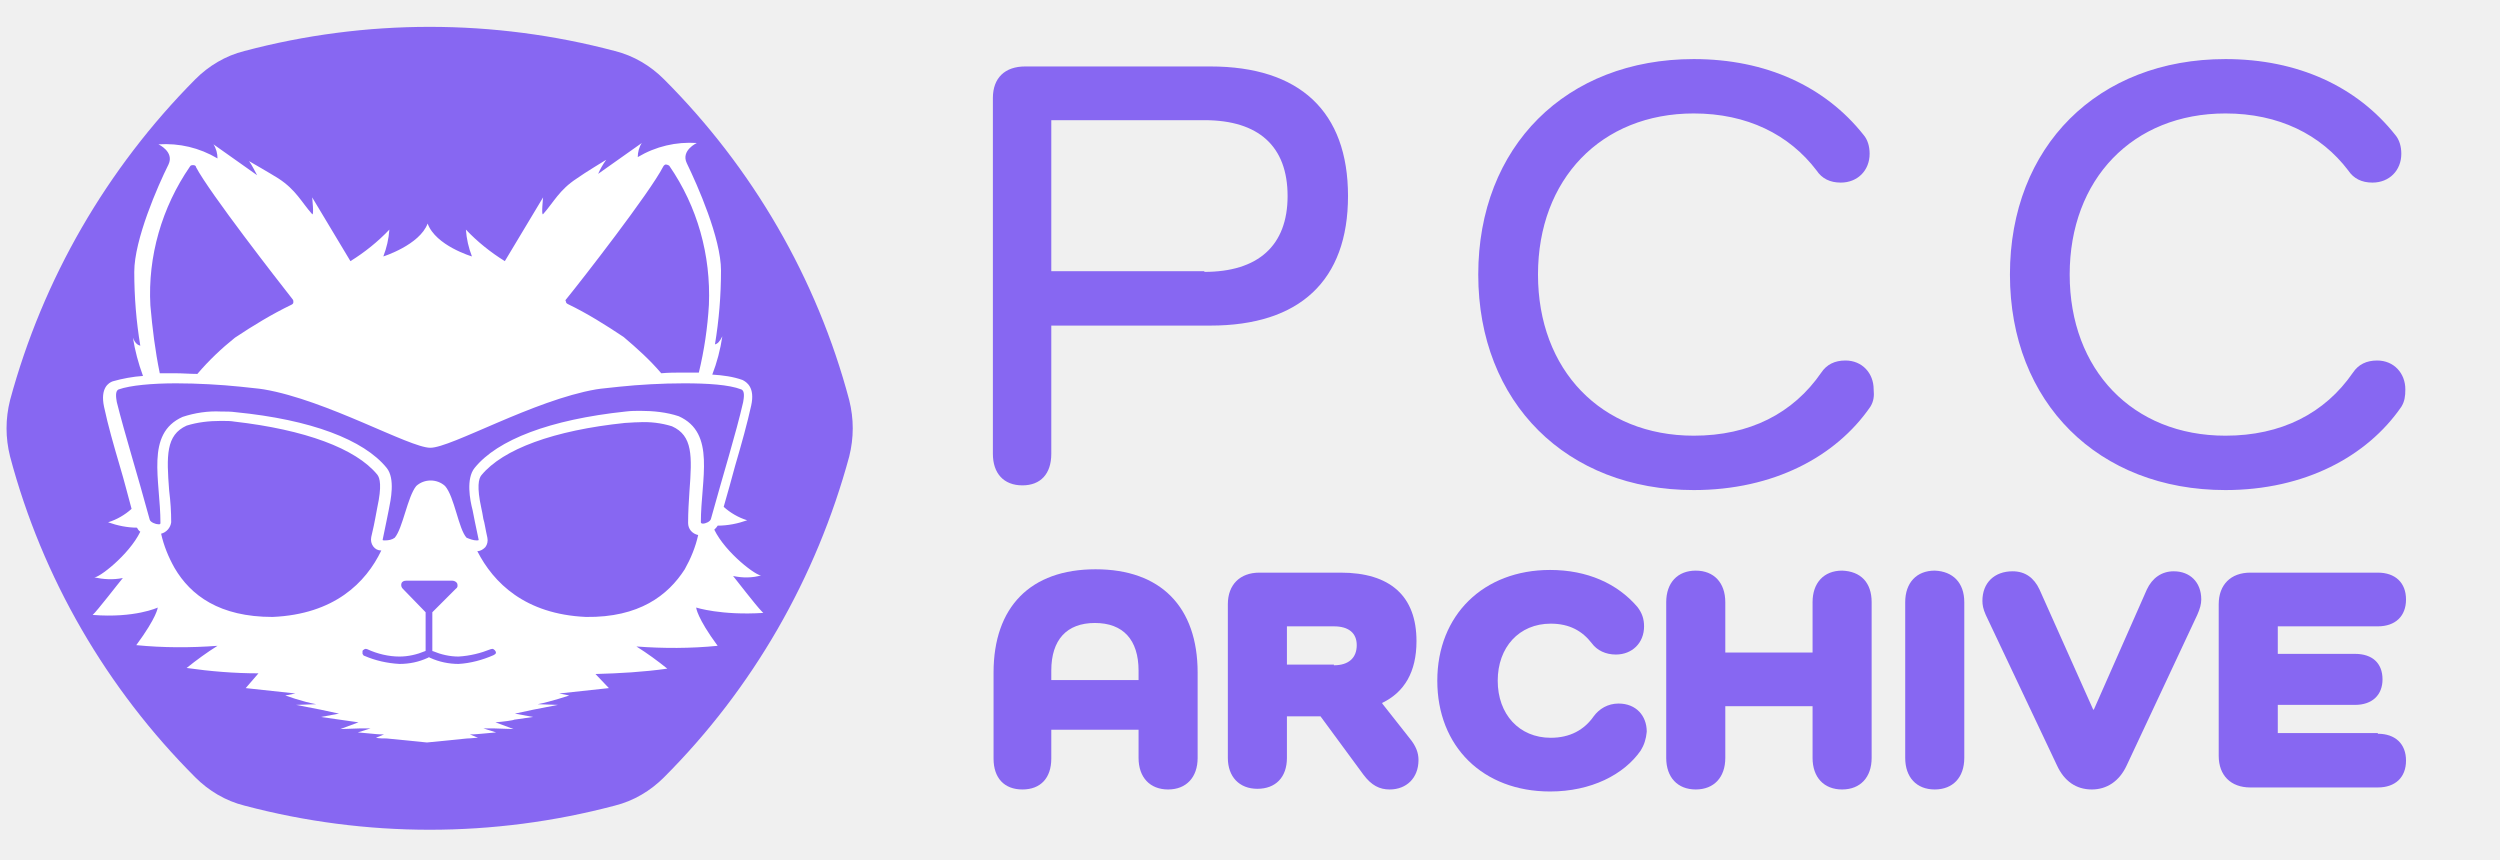
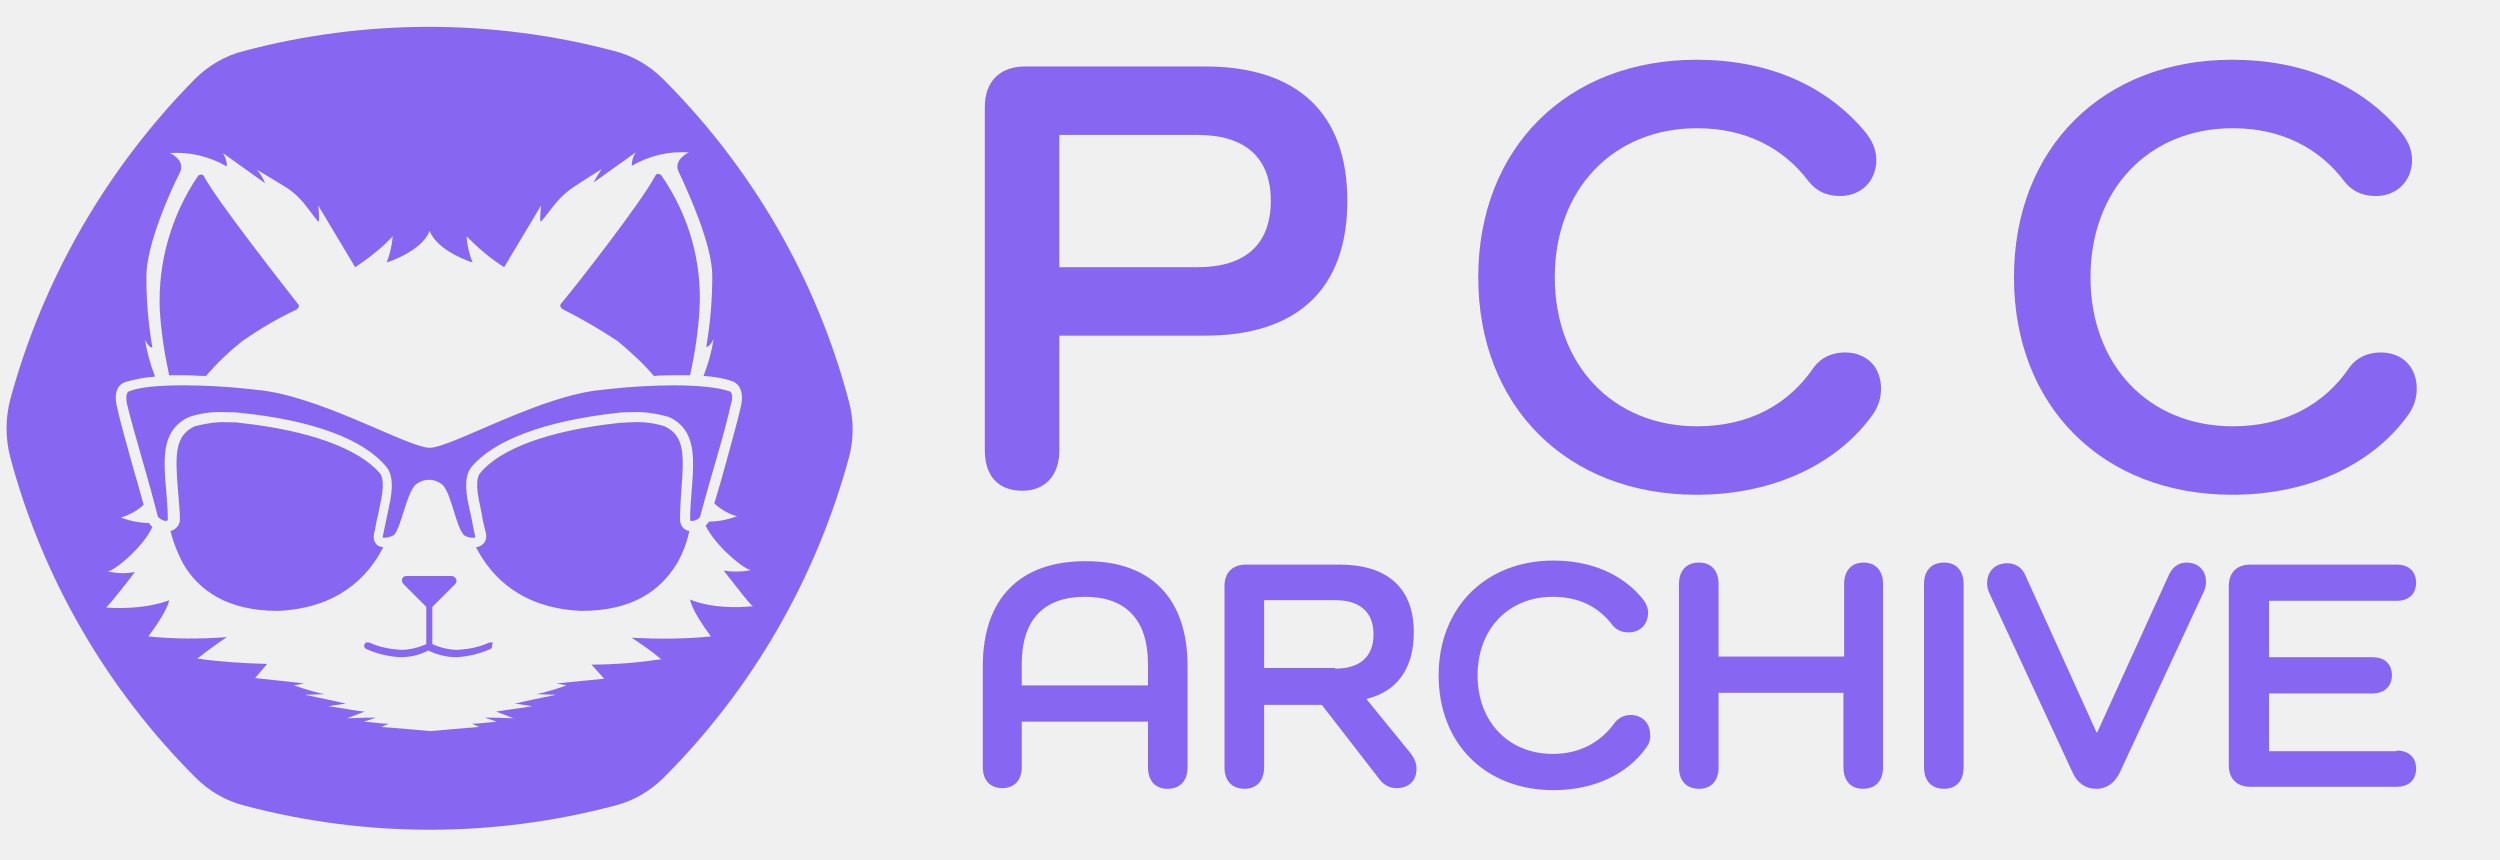
<svg xmlns="http://www.w3.org/2000/svg" version="1.1" id="Layer_1" x="0px" y="0px" viewBox="0 0 372.4 128" style="enable-background:new 0 0 372.4 128;" xml:space="preserve">
  <style type="text/css">
	.st0{fill:#8767F2;}
- 	.st1{fill:#FFFFFF;}
</style>
-   <g id="logo">
-     <path id="hexagon" class="st0" d="M36.4,7.6L36.4,7.6c-2.8,0.7-5.3,2.2-7.3,4.2l0,0C15.9,25.1,6.4,41.5,1.5,59.6l0,0   c-0.7,2.8-0.7,5.6,0,8.4l0,0c4.8,18.1,14.4,34.6,27.6,47.8l0,0c2,2,4.5,3.5,7.3,4.2l0,0c18.1,4.8,37.1,4.8,55.2,0l0,0   c2.8-0.7,5.3-2.2,7.3-4.2l0,0c13.2-13.2,22.7-29.7,27.6-47.8l0,0c0.7-2.8,0.7-5.6,0-8.4l0,0c-4.8-18.1-14.4-34.6-27.6-47.8l0,0   c-2-2-4.5-3.5-7.3-4.2l0,0C73.5,2.8,54.5,2.8,36.4,7.6z" />
-     <path id="cat" class="st1" d="M113.7,91.3l-0.2-0.2c-0.9-0.9-3.8-4.7-4.3-5.3c1.4,0.3,2.9,0.3,4.2-0.1c-0.6,0.2-5.3-3.3-7-6.8   c0.2-0.2,0.4-0.4,0.5-0.6c1.5,0,3-0.3,4.4-0.8c-1.3-0.4-2.5-1.1-3.5-2c0.6-2.1,1.2-4.2,1.7-6.1c1-3.4,1.8-6.3,2.4-9   s-0.7-3.5-1.3-3.8c-1.4-0.5-2.9-0.7-4.5-0.8c0.7-1.8,1.2-3.7,1.5-5.7c-0.4,0.8-0.7,1.1-1.1,1.2c0.6-3.6,0.9-7.3,0.9-11   c0-4.8-3.5-12.7-5.1-16c-0.9-1.9,1.5-3,1.5-3c-3.1-0.2-6.1,0.5-8.8,2.1c0-0.7,0.2-1.5,0.6-2.1l-6.5,4.6c0.3-0.7,0.7-1.4,1.2-2.1   c0,0-3.3,2-4.4,2.8c-2.6,1.7-3.4,3.5-5,5.3c-0.3,0.3,0-2.5,0-2.5l-5.7,9.5c-2.1-1.3-4.1-2.9-5.8-4.7c0.1,1.4,0.4,2.7,0.9,4   c0,0-5.4-1.6-6.6-4.9c-1.2,3.2-6.6,4.9-6.6,4.9c0.5-1.3,0.8-2.6,0.9-4c-1.7,1.8-3.7,3.4-5.8,4.7l-5.7-9.5c0,0,0.3,2.8,0,2.5   c-1.6-1.8-2.4-3.6-5-5.3c-1.1-0.7-4.4-2.6-4.4-2.6c0.5,0.7,0.8,1.4,1.2,2.1l-6.5-4.6c0.4,0.6,0.6,1.4,0.6,2.1   c-2.7-1.6-5.7-2.3-8.8-2.1c0,0,2.4,1.1,1.5,3c-1.6,3.2-5.1,11.2-5.1,16c0,3.7,0.3,7.4,0.9,11c-0.4-0.1-0.8-0.4-1.1-1.2   c0.3,1.9,0.8,3.8,1.5,5.7c-1.5,0.1-3.1,0.4-4.5,0.8c-0.6,0.2-1.9,1-1.3,3.8s1.4,5.6,2.4,9c0.6,2,1.1,4,1.7,6.2   c-1,0.9-2.2,1.6-3.5,2c1.4,0.5,2.9,0.8,4.3,0.8c0.1,0.2,0.3,0.5,0.5,0.6c-1.7,3.5-6.3,7-6.9,6.8c1.4,0.3,2.8,0.4,4.3,0.1   c-0.6,0.7-3.9,5-4.5,5.5c6.3,0.5,9.7-1.1,9.7-1.1s-0.1,1.4-3.2,5.6c4,0.4,8.1,0.4,12.1,0.1c-1.6,1-3.1,2.1-4.6,3.3   c3.5,0.5,7.1,0.8,10.7,0.8l-1.9,2.2l7.4,0.8l-1.5,0.3l1.5,0.5c1,0.3,2,0.6,3.1,0.8l-3,0.1l3.6,0.7l2.8,0.6l-2.7,0.5l2.8,0.4   c0.1,0,1.5,0.2,2.8,0.4l-2.7,1l3-0.1h1.5l-1.9,0.6l2.2,0.2c0,0,0.8,0.1,1.7,0.1l-1.2,0.5c0.5,0.1,1.1,0.1,1.6,0.1l6,0.6l6-0.6   c0.5,0,1.1-0.1,1.6-0.1l-1.2-0.5c0.8,0,1.6-0.1,1.7-0.1l2.2-0.2l-1.9-0.6h1.5l3,0.1l-2.7-1c1.2-0.1,2.7-0.3,2.8-0.4l2.8-0.4   l-2.7-0.5l2.8-0.6l3.6-0.7l-3-0.1c1-0.2,2.1-0.5,3.1-0.8l1.6-0.5l-1.5-0.3l7.4-0.8l-2-2.1c3.6-0.1,7.2-0.3,10.7-0.8   c-1.5-1.2-3-2.3-4.6-3.3c4,0.3,8.1,0.3,12.1-0.1c-3.1-4.2-3.2-5.7-3.2-5.7S107.4,91.7,113.7,91.3z M84.4,44.5   c2.2-2.7,12.4-15.8,14.4-19.7c0.1-0.2,0.3-0.3,0.4-0.3s0.4,0.1,0.5,0.2c4.2,6.1,6.2,13.3,5.9,20.7c-0.2,3.4-0.7,6.8-1.5,10.1   c-0.8,0-1.5,0-2.4,0c-1,0-2.1,0-3.2,0.1c-1.7-2-3.6-3.7-5.6-5.4c-2.7-1.8-5.4-3.5-8.3-4.9c-0.2-0.1-0.3-0.2-0.3-0.4   C84.2,44.8,84.2,44.7,84.4,44.5z M22.4,45.5c-0.4-7.3,1.7-14.6,5.9-20.7c0.1-0.2,0.3-0.2,0.5-0.2c0.2,0,0.4,0.1,0.4,0.3   c2,3.8,12.2,16.9,14.4,19.7c0.1,0.1,0.1,0.3,0.1,0.4c0,0.2-0.1,0.3-0.3,0.4c-2.9,1.4-5.7,3.1-8.4,4.9c-2,1.6-3.9,3.4-5.6,5.4   c-1.1,0-2.2-0.1-3.3-0.1c-0.8,0-1.6,0-2.3,0C23.1,52.2,22.7,48.9,22.4,45.5L22.4,45.5z M17.4,59.9c-0.1-0.6-0.3-1.7,0.3-1.9   c1.7-0.6,5-0.9,8.5-0.9c3.2,0,6.7,0.2,9.6,0.5c1,0.1,2,0.2,2.8,0.3l0.7,0.1l0,0c9.4,1.6,21.7,8.7,24.8,8.7s15.4-7.1,24.7-8.7l0,0   l0.7-0.1c0.8-0.1,1.8-0.2,2.8-0.3c2.9-0.3,6.3-0.5,9.6-0.5c3.5,0,6.7,0.2,8.5,0.9c0.6,0.2,0.4,1.3,0.3,1.9   c-1.1,4.8-2.9,10.5-4.8,17.4c-0.1,0.4-0.8,0.7-1.2,0.7c-0.2,0-0.3-0.1-0.3-0.2c0-6.4,2.3-13.3-3.3-15.8c-1.8-0.6-3.8-0.8-5.7-0.8   c-0.7,0-1.4,0-2.2,0.1c-11.3,1.2-19.1,4.2-22.5,8.4c-1.3,1.6-0.7,4.8-0.3,6.3c0.2,1.1,0.4,2,0.9,4.4c0,0.1-0.1,0.1-0.3,0.1   c-0.5,0-1-0.2-1.5-0.4c-1.2-1.3-1.8-6.1-3.2-7.7c-1.2-1.1-3.1-1.1-4.3,0c-1.3,1.6-2,6.3-3.2,7.7c-0.4,0.3-0.9,0.4-1.5,0.4   c-0.2,0-0.3,0-0.3-0.1c0.5-2.5,0.7-3.3,0.9-4.4c0.3-1.5,1-4.7-0.3-6.3c-3.4-4.2-11.3-7.2-22.5-8.3c-0.7-0.1-1.4-0.1-2.2-0.1   c-1.9-0.1-3.9,0.2-5.7,0.8c-5.6,2.5-3.3,9.4-3.3,15.8c0,0.2-0.1,0.2-0.3,0.2c-0.4,0-1.2-0.3-1.3-0.7C20.4,70.4,18.6,64.7,17.4,59.9   L17.4,59.9z M40.6,91.9c-7.9,0-12.2-3.2-14.6-7.3c-0.9-1.6-1.6-3.3-2-5.1c0.8-0.2,1.4-0.9,1.5-1.7c0-1.6-0.1-3.1-0.3-4.7   c-0.4-5.2-0.5-8.3,2.6-9.7c1.6-0.5,3.3-0.7,5.1-0.7c0.8,0,1.5,0,2,0.1C45.4,64,53,66.8,56.2,70.7c0.4,0.5,0.7,1.7,0,4.9   c-0.1,0.5-0.2,1-0.3,1.6c-0.1,0.6-0.3,1.5-0.6,2.8c-0.1,0.5,0,1,0.3,1.4c0.3,0.4,0.7,0.6,1.2,0.6C54.5,86.8,49.8,91.5,40.6,91.9   L40.6,91.9z M73.5,97.6c-1.6,0.7-3.4,1.2-5.2,1.3c-1.4,0-2.9-0.3-4.2-0.9c-0.1,0-0.1-0.1-0.2-0.1c-0.1,0-0.1,0.1-0.2,0.1   c-1.3,0.6-2.7,0.9-4.2,0.9c-1.8-0.1-3.6-0.5-5.2-1.2c-0.1,0-0.2-0.1-0.3-0.3c0-0.1,0-0.3,0-0.4c0-0.1,0.1-0.2,0.3-0.3s0.3,0,0.4,0   c1.5,0.7,3.2,1.1,4.8,1.1c1.3,0,2.6-0.3,3.8-0.8c0.1,0,0.1-0.1,0.1-0.1v-5.6c0,0,0-0.1,0-0.1L60,87.7c-0.2-0.2-0.3-0.5-0.2-0.8   c0.1-0.3,0.4-0.4,0.7-0.4h6.9c0.3,0,0.6,0.2,0.7,0.4c0.1,0.3,0.1,0.6-0.2,0.8l-3.5,3.5c0,0,0,0.1,0,0.1v5.6c0,0.1,0,0.1,0.1,0.1   c1.2,0.5,2.5,0.8,3.8,0.8c1.7-0.1,3.3-0.5,4.8-1.1c0.1,0,0.3-0.1,0.4,0s0.2,0.1,0.3,0.3c0.1,0.1,0.1,0.3,0,0.4   C73.8,97.4,73.7,97.5,73.5,97.6L73.5,97.6z M87.3,91.9c-9.1-0.4-13.8-5.1-16.2-9.8c0.5,0,0.9-0.3,1.2-0.6c0.3-0.4,0.4-0.9,0.3-1.4   c-0.3-1.3-0.4-2.2-0.6-2.8c-0.1-0.7-0.2-1.1-0.3-1.6c-0.7-3.2-0.4-4.4,0-4.9c3.2-3.9,10.8-6.7,21.4-7.8c0.5,0,1.2-0.1,2-0.1   c1.7-0.1,3.4,0.1,5,0.6c3.1,1.4,3,4.4,2.6,9.7c-0.1,1.5-0.2,3.1-0.2,4.7c0,0.9,0.6,1.6,1.5,1.8c-0.4,1.8-1.1,3.5-2,5.1   C99.5,88.7,95.2,92,87.3,91.9L87.3,91.9z" />
+   <g>
+     <path class="st0" d="M176.9,99.2v15.1c0,2-1.1,3.2-3,3.2c-1.8,0-2.9-1.2-2.9-3.2v-6.8h-18.8v6.8c0,1.9-1.1,3.1-2.9,3.1   c-1.8,0-2.9-1.2-2.9-3.1V99.2c0-10,5.5-15.6,15.2-15.6C171.4,83.5,176.9,89.1,176.9,99.2z M171,98.9c0-6.6-3.3-10-9.4-10   c-6.1,0-9.4,3.4-9.4,10v3.2H171V98.9z" />
+     <path class="st0" d="M210.2,112.3c0.5,0.7,0.8,1.4,0.8,2.2c0,1.8-1.1,2.9-3,2.9c-1,0-1.9-0.5-2.5-1.3l-8.6-11.1h-8.6v9.3   c0,2-1.1,3.2-2.9,3.2c-1.9,0-3-1.2-3-3.2v-27c0-2,1.2-3.2,3.2-3.2h13.9c7.2,0,11.1,3.5,11.1,10.1c0,5.4-2.5,8.8-7,9.9v0.1   L210.2,112.3z M198.9,99.6c3.7,0,5.7-1.8,5.7-5.1c0-3.3-2-5.1-5.7-5.1h-10.6v10.1H198.9z" />
+     <path class="st0" d="M245.2,111.4c-2.7,3.8-7.6,6.3-13.8,6.3c-10.1,0-17.1-6.9-17.1-17.1c0-10.1,7-17.1,17.1-17.1   c5.6,0,10.2,2,13.2,5.6c0.5,0.6,0.9,1.3,0.9,2.2c0,1.7-1.2,2.9-2.9,2.9c-1.1,0-1.9-0.4-2.5-1.2c-2-2.6-4.9-4.1-8.8-4.1   c-6.6,0-11.2,4.8-11.2,11.7s4.6,11.7,11.2,11.7c4,0,7.1-1.7,9.2-4.6c0.5-0.7,1.4-1.2,2.4-1.2c1.7,0,2.9,1.2,2.9,2.9   C245.9,110.2,245.6,110.9,245.2,111.4z" />
+     <path class="st0" d="M280.5,87v27.3c0,2-1.1,3.2-3,3.2c-1.8,0-2.9-1.2-2.9-3.2v-11.1H256v11.1c0,2-1.1,3.2-2.9,3.2   c-1.9,0-3-1.2-3-3.2V87c0-2,1.1-3.2,3-3.2c1.8,0,2.9,1.2,2.9,3.2v10.8h18.7V87c0-2,1.1-3.2,2.9-3.2C279.4,83.8,280.5,85,280.5,87z" />
+     <path class="st0" d="M292.5,87v27.3c0,2-1.1,3.2-2.9,3.2c-1.9,0-3-1.2-3-3.2V87c0-2,1.1-3.2,3-3.2C291.4,83.8,292.5,85,292.5,87z" />
+     <path class="st0" d="M328.6,86.6c0,0.5,0,0.9-0.4,1.7L315.8,115c-0.7,1.5-1.9,2.5-3.5,2.5c-1.7,0-2.9-0.9-3.6-2.5l-12.3-26.5   c-0.3-0.6-0.4-1.1-0.4-1.6c0-1.8,1.2-3,3-3c1.2,0,2.2,0.6,2.7,1.8l10.6,23.4h0.1L323,85.8c0.5-1.2,1.4-2,2.7-2   C327.5,83.8,328.6,85,328.6,86.6z" />
+     <path class="st0" d="M357,111.8c1.8,0,2.9,1,2.9,2.7c0,1.7-1.1,2.7-2.9,2.7h-21.8c-2,0-3.2-1.2-3.2-3.2V87.3c0-2,1.2-3.2,3.2-3.2   H357c1.8,0,2.9,1,2.9,2.7c0,1.7-1.1,2.7-2.9,2.7H338v8.4h15.4c1.8,0,2.9,1,2.9,2.7c0,1.6-1.1,2.7-2.9,2.7H338v8.6H357z" />
  </g>
  <g>
-     <path class="st0" d="M180.3,9.9c13.3,0,20.5,6.7,20.5,19.3s-7.2,19.3-20.5,19.3h-23.7v19.1c0,3-1.6,4.7-4.3,4.7   c-2.8,0-4.4-1.8-4.4-4.7v-53c0-3,1.8-4.7,4.8-4.7H180.3z M179.4,40.5c8,0,12.4-3.9,12.4-11.3c0-7.4-4.3-11.3-12.4-11.3h-22.8v22.5   H179.4z" />
-     <path class="st0" d="M278.6,60.6C273.5,68,264.2,73,252.3,73c-18.9,0-32.1-13-32.1-32.1s13.1-32.1,32.1-32.1   c10.8,0,19.6,4.1,25.3,11.3c0.6,0.7,0.9,1.7,0.9,2.8c0,2.5-1.8,4.3-4.3,4.3c-1.6,0-2.8-0.6-3.6-1.8c-4.1-5.4-10.4-8.5-18.3-8.5   c-13.8,0-23.2,9.8-23.2,24c0,14.2,9.4,24,23.2,24c8.3,0,14.8-3.3,19-9.4c0.8-1.2,2-1.8,3.6-1.8c2.5,0,4.2,1.9,4.2,4.3   C279.2,59,279.1,59.8,278.6,60.6z" />
-     <path class="st0" d="M357.7,60.6C352.6,68,343.3,73,331.5,73c-18.9,0-32.1-13-32.1-32.1s13.1-32.1,32.1-32.1   c10.8,0,19.6,4.1,25.3,11.3c0.6,0.7,0.9,1.7,0.9,2.8c0,2.5-1.8,4.3-4.3,4.3c-1.6,0-2.8-0.6-3.6-1.8c-4.1-5.4-10.4-8.5-18.3-8.5   c-13.8,0-23.2,9.8-23.2,24c0,14.2,9.4,24,23.2,24c8.3,0,14.8-3.3,19-9.4c0.8-1.2,2-1.8,3.6-1.8c2.5,0,4.2,1.9,4.2,4.3   C358.3,59,358.2,59.8,357.7,60.6z" />
+     <g>
+       <path class="st0" d="M56,81c-0.3-0.4-0.4-0.9-0.3-1.4c0.3-1.3,0.4-2.2,0.6-2.8c0.1-0.6,0.2-1,0.3-1.5c0.7-3.1,0.4-4.3,0-4.8    C53.4,66.8,46,64.1,35.8,63c-0.5-0.1-1.2-0.1-1.9-0.1c-1.7-0.1-3.3,0.2-4.9,0.6c-3,1.4-2.9,4.3-2.5,9.4c0.1,1.5,0.3,3,0.3,4.5    c0,0.8-0.6,1.5-1.4,1.7c0.4,1.7,1.1,3.4,1.9,4.9c2.3,3.9,6.5,7,14.1,7l0,0c8.9-0.4,13.4-5,15.7-9.5C56.7,81.5,56.2,81.3,56,81z     M83.9,46.1c2.8,1.4,5.5,3,8.1,4.7c1.9,1.6,3.8,3.3,5.4,5.2c1.1-0.1,2.2-0.1,3.1-0.1c0.8,0,1.6,0,2.3,0c0.7-3.2,1.2-6.5,1.4-9.8    c0.4-7.1-1.6-14.1-5.7-20c-0.1-0.1-0.3-0.2-0.5-0.2c-0.2,0-0.3,0.1-0.4,0.3c-1.9,3.7-11.8,16.4-14,19c-0.1,0.1-0.2,0.3-0.1,0.5    C83.6,45.9,83.7,46,83.9,46.1z M73.3,95.7c-0.1,0-0.2,0-0.4,0c-1.5,0.7-3.1,1-4.7,1.1c-1.3,0-2.5-0.3-3.7-0.8c0,0-0.1-0.1-0.1-0.1    v-5.4c0,0,0-0.1,0-0.1l3.4-3.4c0.2-0.2,0.3-0.5,0.1-0.8c-0.1-0.3-0.4-0.4-0.7-0.4h-6.7c-0.3,0-0.5,0.2-0.6,0.4    c-0.1,0.3,0,0.6,0.2,0.8l3.4,3.4c0,0,0,0.1,0,0.1v5.4c0,0.1,0,0.1-0.1,0.1c-1.2,0.5-2.4,0.8-3.7,0.8c-1.6-0.1-3.2-0.4-4.7-1.1    c-0.1,0-0.2,0-0.4,0s-0.2,0.1-0.3,0.3c-0.1,0.1-0.1,0.2,0,0.4c0,0.1,0.1,0.2,0.3,0.3c1.6,0.7,3.3,1.1,5,1.2c1.4,0,2.8-0.3,4-0.9    c0.1,0,0.1-0.1,0.2-0.1c0.1,0,0.1,0.1,0.2,0.1c1.3,0.6,2.7,0.9,4,0.9c1.7-0.1,3.4-0.5,5-1.2l0,0c0.1,0,0.2-0.1,0.3-0.3    c0-0.1,0-0.2,0-0.4C73.5,95.8,73.4,95.7,73.3,95.7z M25.2,55.9c0.7,0,1.5,0,2.3,0c1,0,2.1,0.1,3.2,0.1c1.6-1.9,3.4-3.6,5.4-5.2    c2.6-1.8,5.3-3.4,8.1-4.7c0.1-0.1,0.2-0.2,0.3-0.4s0-0.3-0.1-0.4c-2.1-2.7-12-15.3-14-19c-0.1-0.2-0.2-0.3-0.4-0.3    s-0.4,0.1-0.5,0.2c-4,5.9-6,12.9-5.7,20C24,49.4,24.5,52.7,25.2,55.9z M126.4,59.6c-4.8-18.1-14.4-34.6-27.6-47.8    c-2-2-4.5-3.5-7.3-4.2c-18.1-4.8-37.1-4.8-55.2,0c-2.8,0.7-5.3,2.2-7.3,4.2C15.9,25.1,6.4,41.5,1.5,59.6c-0.7,2.8-0.7,5.6,0,8.4    c4.8,18.1,14.4,34.6,27.6,47.8c2,2,4.5,3.5,7.3,4.2c18.1,4.8,37.1,4.8,55.2,0c2.8-0.7,5.3-2.2,7.3-4.2    c13.2-13.2,22.7-29.7,27.6-47.8C127.2,65.3,127.2,62.4,126.4,59.6z M102.8,89.3c0,0,0.1,1.5,3.1,5.5C102,95.2,98,95.2,94.1,95    c1.5,1,3,2,4.4,3.2c-3.4,0.5-6.9,0.8-10.4,0.8l1.9,2.1l-7.1,0.7l1.5,0.3l-1.5,0.5c-1,0.3-2,0.6-3,0.8l2.9,0.1l-3.4,0.7l-2.7,0.6    l2.6,0.4l-2.7,0.4c-0.1,0-1.5,0.2-2.7,0.4l2.6,1l-2.9-0.1h-1.4l1.8,0.6l-2.1,0.2c0,0-0.8,0.1-1.6,0.1l1.1,0.5    c-0.5,0-1,0.1-1.5,0.1l-5.8,0.5l-5.8-0.5c-0.5,0-1-0.1-1.5-0.1l1.1-0.5c-0.8,0-1.6-0.1-1.6-0.1l-2.1-0.2l1.8-0.6h-1.4l-2.9,0.1    l2.6-1c-1.2-0.1-2.6-0.4-2.7-0.4l-2.7-0.4l2.6-0.4l-2.7-0.6l-3.4-0.7l2.9-0.1c-1-0.2-2-0.5-3-0.8l-1.5-0.5l1.5-0.3L38,101l1.8-2.1    c-3.5-0.1-6.9-0.3-10.4-0.8c1.4-1.1,2.9-2.2,4.4-3.2c-3.9,0.3-7.8,0.3-11.7-0.1c3-4,3.1-5.4,3.1-5.4s-3.3,1.5-9.4,1.1    c0.6-0.5,3.8-4.6,4.3-5.3c-1.4,0.3-2.8,0.2-4.1-0.1c0.6,0.2,5.1-3.2,6.7-6.6c-0.2-0.2-0.4-0.4-0.5-0.6c-1.4,0-2.8-0.3-4.2-0.8    c1.3-0.4,2.4-1,3.4-1.9c-0.6-2.1-1.1-4-1.7-6c-0.9-3.3-1.7-6-2.3-8.7c-0.6-2.7,0.7-3.4,1.3-3.6c1.4-0.4,2.9-0.7,4.4-0.8    c-0.7-1.8-1.2-3.6-1.5-5.5c0.4,0.8,0.7,1.1,1.1,1.2c-0.6-3.5-0.9-7.1-0.9-10.6c0-4.6,3.4-12.4,5-15.5c0.9-1.9-1.5-2.9-1.5-2.9    c3-0.2,5.9,0.5,8.5,2c0-0.7-0.2-1.4-0.6-2l6.3,4.5c-0.3-0.7-0.7-1.4-1.2-2c0,0,3.2,1.9,4.3,2.6c2.5,1.6,3.3,3.4,4.8,5.1    c0.3,0.3,0-2.4,0-2.4l5.5,9.2c2-1.3,3.9-2.8,5.6-4.6c-0.1,1.3-0.4,2.6-0.9,3.9c0,0,5.2-1.6,6.4-4.7c1.2,3.1,6.4,4.7,6.4,4.7    c-0.5-1.2-0.8-2.5-0.9-3.9c1.7,1.7,3.5,3.3,5.6,4.6l5.5-9.2c0,0-0.3,2.7,0,2.4c1.5-1.7,2.4-3.5,4.8-5.1c1-0.7,4.2-2.7,4.2-2.7    c-0.4,0.6-0.8,1.3-1.2,2l6.3-4.5c-0.4,0.6-0.6,1.3-0.6,2c2.6-1.5,5.5-2.2,8.5-2c0,0-2.4,1.1-1.5,2.9c1.5,3.2,5,10.9,5,15.5    c0,3.6-0.3,7.1-0.9,10.6c0.4-0.1,0.7-0.4,1.1-1.2c-0.3,1.9-0.8,3.7-1.5,5.5c1.5,0.1,2.9,0.3,4.3,0.8c0.6,0.2,1.8,1,1.3,3.6    c-0.6,2.6-1.4,5.4-2.3,8.7c-0.5,1.9-1.1,3.9-1.7,5.9c1,0.9,2.2,1.6,3.4,1.9c-1.4,0.5-2.8,0.8-4.2,0.8c-0.1,0.2-0.3,0.4-0.5,0.6    c1.7,3.4,6.2,6.8,6.8,6.6c-1.3,0.3-2.8,0.3-4.1,0.1c0.5,0.6,3.3,4.3,4.2,5.2l0.2,0.1C106,90.9,102.8,89.3,102.8,89.3z M108.7,58.3    c-1.7-0.6-4.8-0.9-8.2-0.9c-3.1,0-6.5,0.2-9.3,0.5c-1,0.1-1.9,0.2-2.7,0.3l-0.6,0.1c-9,1.5-20.9,8.4-23.9,8.4s-14.9-6.9-24-8.4    l-0.6-0.1c-0.8-0.1-1.8-0.2-2.7-0.3c-2.8-0.3-6.1-0.5-9.3-0.5c-3.4,0-6.5,0.2-8.2,0.9c-0.5,0.2-0.4,1.3-0.3,1.8h0    c1.1,4.6,2.9,10.1,4.6,16.8c0.1,0.3,0.8,0.7,1.2,0.7c0.2,0,0.3-0.1,0.3-0.2c0-6.2-2.3-12.8,3.2-15.3c1.8-0.6,3.7-0.8,5.5-0.7    c0.7,0,1.4,0,2.1,0.1c10.9,1.1,18.5,4,21.8,8.1c1.3,1.6,0.6,4.7,0.3,6.1c-0.2,1-0.4,1.9-0.9,4.3c0,0.1,0.1,0.1,0.3,0.1    c0.5,0,1-0.2,1.4-0.4c1.1-1.3,1.8-5.9,3.1-7.4c1.2-1.1,3-1.1,4.2,0c1.3,1.5,1.9,6.1,3.1,7.4c0.4,0.3,0.9,0.4,1.4,0.4    c0.2,0,0.3,0,0.3-0.1c-0.5-2.3-0.6-3.2-0.9-4.3c-0.3-1.4-1-4.5,0.3-6.1c3.3-4,10.9-6.9,21.8-8.1c0.7-0.1,1.4-0.1,2.1-0.1    c1.9-0.1,3.7,0.2,5.5,0.7c5.4,2.4,3.2,9.1,3.2,15.3c0,0.2,0.1,0.2,0.3,0.2c0.4,0,1.1-0.3,1.2-0.7c1.8-6.7,3.6-12.2,4.6-16.8    C109.1,59.6,109.2,58.5,108.7,58.3z M101.3,77.4c0-1.5,0.1-3,0.2-4.5c0.4-5.1,0.5-8-2.5-9.4c-1.6-0.5-3.2-0.7-4.9-0.6    c-0.7,0-1.4,0.1-1.9,0.1c-10.3,1.1-17.7,3.8-20.7,7.5c-0.4,0.5-0.7,1.7,0,4.8c0.1,0.5,0.2,0.9,0.3,1.5c0.1,0.7,0.3,1.5,0.6,2.7    c0.1,0.5,0,1-0.3,1.4c-0.3,0.3-0.7,0.6-1.2,0.6c2.3,4.5,6.8,9.1,15.7,9.5l0,0c7.7,0,11.8-3.1,14.2-7c0.9-1.5,1.5-3.2,1.9-4.9    C101.9,79,101.3,78.3,101.3,77.4z" />
+     </g>
  </g>
+   <text transform="matrix(1 0 0 1 563.716 -378.718)" style="font-family:'Como-SemiBold'; font-size:82.412px; letter-spacing:12;">PCC</text>
+   <text transform="matrix(1 0 0 1 567.4729 -338.1864)" style="font-family:'Como-Heavy'; font-size:42.508px;">ARCHIVE</text>
  <g>
-     <path class="st0" d="M178.4,100.2v12.7c0,2.9-1.7,4.7-4.4,4.7c-2.7,0-4.4-1.8-4.4-4.7v-4.2h-13v4.3c0,2.9-1.6,4.6-4.3,4.6   c-2.7,0-4.3-1.7-4.3-4.6v-12.8c0-9.8,5.5-15.4,15.2-15.4C172.9,84.8,178.4,90.4,178.4,100.2z M169.6,99.9c0-4.6-2.3-7.1-6.5-7.1   c-4.2,0-6.5,2.5-6.5,7.1v1.4h13V99.9z" />
-     <path class="st0" d="M210,110c0.9,1.1,1.3,2.1,1.3,3.2c0,2.7-1.8,4.4-4.3,4.4c-1.5,0-2.7-0.6-3.9-2.2l-6.4-8.7h-5v6.2   c0,2.9-1.7,4.6-4.4,4.6c-2.7,0-4.4-1.8-4.4-4.6V90c0-2.9,1.8-4.7,4.7-4.7h12.1c7.4,0,11.3,3.5,11.3,10.2c0,4.6-1.8,7.6-5.1,9.2v0.1   L210,110z M198.7,99.1c2.2,0,3.4-1.1,3.4-3c0-1.8-1.2-2.8-3.4-2.8h-7v5.7H198.7z" />
-     <path class="st0" d="M244.4,111.8c-2.5,3.6-7.4,6.1-13.5,6.1c-10,0-16.8-6.7-16.8-16.5s6.9-16.5,16.8-16.5c5.5,0,10,2,13,5.5   c0.7,0.9,1,1.8,1,2.9c0,2.5-1.8,4.2-4.2,4.2c-1.5,0-2.8-0.6-3.6-1.7c-1.4-1.8-3.3-2.9-6.1-2.9c-4.7,0-7.9,3.5-7.9,8.5   s3.2,8.5,7.9,8.5c2.9,0,5-1.2,6.4-3.2c0.8-1.1,2.1-1.9,3.7-1.9c2.6,0,4.2,1.8,4.2,4.2C245.2,110.1,244.9,111,244.4,111.8z" />
-     <path class="st0" d="M278.8,89.7v23.2c0,2.9-1.7,4.7-4.4,4.7c-2.7,0-4.4-1.8-4.4-4.7v-7.7h-13v7.7c0,2.9-1.7,4.7-4.4,4.7   c-2.7,0-4.4-1.8-4.4-4.7V89.7c0-2.9,1.7-4.7,4.4-4.7c2.7,0,4.4,1.8,4.4,4.7v7.5h13v-7.5c0-2.9,1.7-4.7,4.4-4.7   C277.2,85.1,278.8,86.8,278.8,89.7z" />
-     <path class="st0" d="M292.6,89.7v23.2c0,2.9-1.7,4.7-4.4,4.7c-2.7,0-4.4-1.8-4.4-4.7V89.7c0-2.9,1.7-4.7,4.4-4.7   C290.9,85.1,292.6,86.8,292.6,89.7z" />
-     <path class="st0" d="M327.9,89.3c0,0.7-0.2,1.4-0.6,2.3L316.8,114c-1.1,2.4-3,3.6-5.2,3.6c-2.3,0-4.1-1.2-5.2-3.6l-10.6-22.4   c-0.4-0.9-0.5-1.5-0.5-2.1c0-2.7,1.8-4.4,4.5-4.4c1.9,0,3.2,1,4,2.7l8,17.9h0.1l7.9-17.9c0.8-1.7,2.2-2.7,4-2.7   C326.2,85.1,327.9,86.7,327.9,89.3z" />
-     <path class="st0" d="M354.2,109.3c2.6,0,4.2,1.5,4.2,4c0,2.5-1.6,4-4.2,4h-19c-2.9,0-4.7-1.8-4.7-4.7V90c0-2.9,1.8-4.7,4.7-4.7h19   c2.6,0,4.2,1.5,4.2,4s-1.6,4-4.2,4h-14.9v4.1h11.5c2.6,0,4.1,1.4,4.1,3.8c0,2.3-1.5,3.8-4.1,3.8h-11.5v4.2H354.2z" />
+     <path class="st0" d="M179.5,9.9c13.8,0,21.2,7,21.2,20c0,13.1-7.4,20.1-21.2,20.1h-21.7v17.1c0,3.7-2.1,6-5.5,6   c-3.6,0-5.6-2.2-5.6-6V15.9c0-3.7,2.2-6,6-6H179.5z M178.4,39.8c7.1,0,10.9-3.4,10.9-9.9c0-6.4-3.8-9.8-10.9-9.8h-20.6v19.7H178.4z   " />
+     <path class="st0" d="M279,61.7c-5.1,7.2-14.5,12-26.3,12c-19.3,0-32.5-13.2-32.5-32.4c0-19.3,13.3-32.4,32.5-32.4   c10.7,0,19.3,3.8,25.1,10.7c0.9,1.1,1.7,2.5,1.7,4.2c0,3.2-2.3,5.4-5.4,5.4c-2.1,0-3.6-0.8-4.7-2.2c-3.7-4.9-9.3-7.9-16.6-7.9   c-12.5,0-21.2,9.1-21.2,22.2s8.7,22.2,21.2,22.2c7.7,0,13.6-3.2,17.4-8.8c1-1.4,2.7-2.2,4.6-2.2c3.3,0,5.4,2.2,5.4,5.4   C280.2,59.4,279.7,60.7,279,61.7z" />
+     <path class="st0" d="M358.8,61.7c-5.1,7.2-14.5,12-26.3,12c-19.3,0-32.5-13.2-32.5-32.4c0-19.3,13.3-32.4,32.5-32.4   c10.7,0,19.3,3.8,25.1,10.7c0.9,1.1,1.7,2.5,1.7,4.2c0,3.2-2.3,5.4-5.4,5.4c-2.1,0-3.6-0.8-4.7-2.2c-3.7-4.9-9.3-7.9-16.6-7.9   c-12.5,0-21.2,9.1-21.2,22.2s8.7,22.2,21.2,22.2c7.7,0,13.6-3.2,17.4-8.8c1-1.4,2.7-2.2,4.6-2.2c3.3,0,5.4,2.2,5.4,5.4   C360,59.4,359.5,60.7,358.8,61.7z" />
  </g>
</svg>
